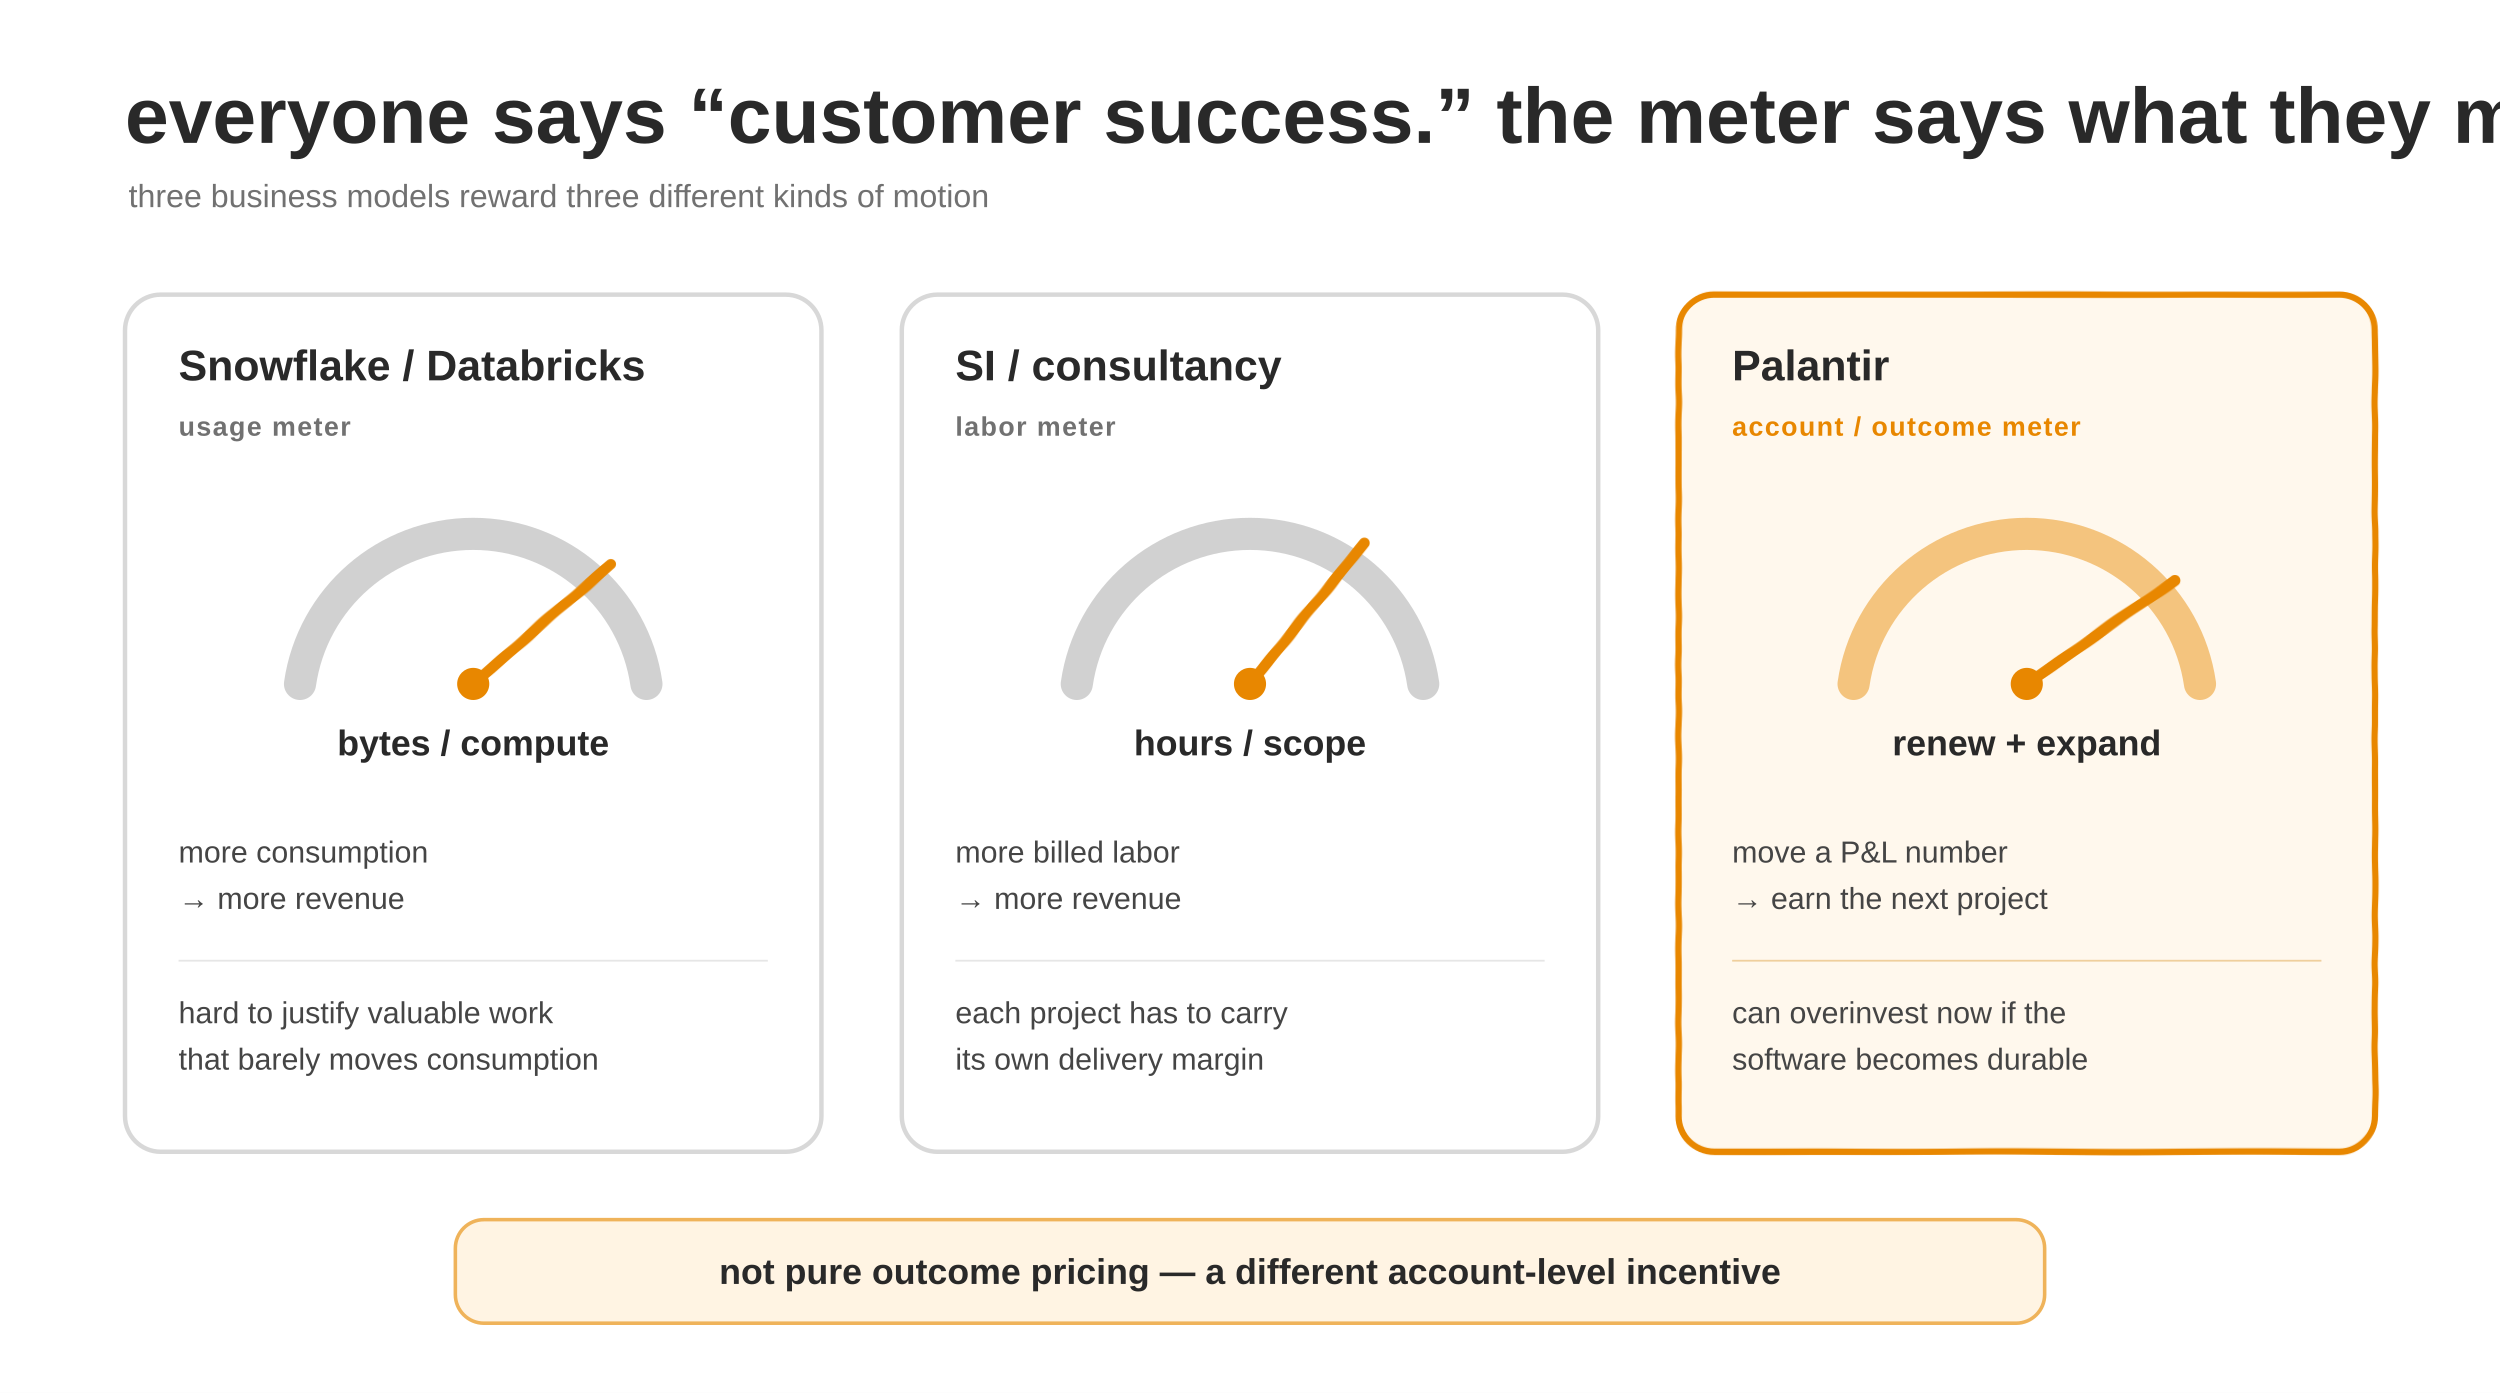
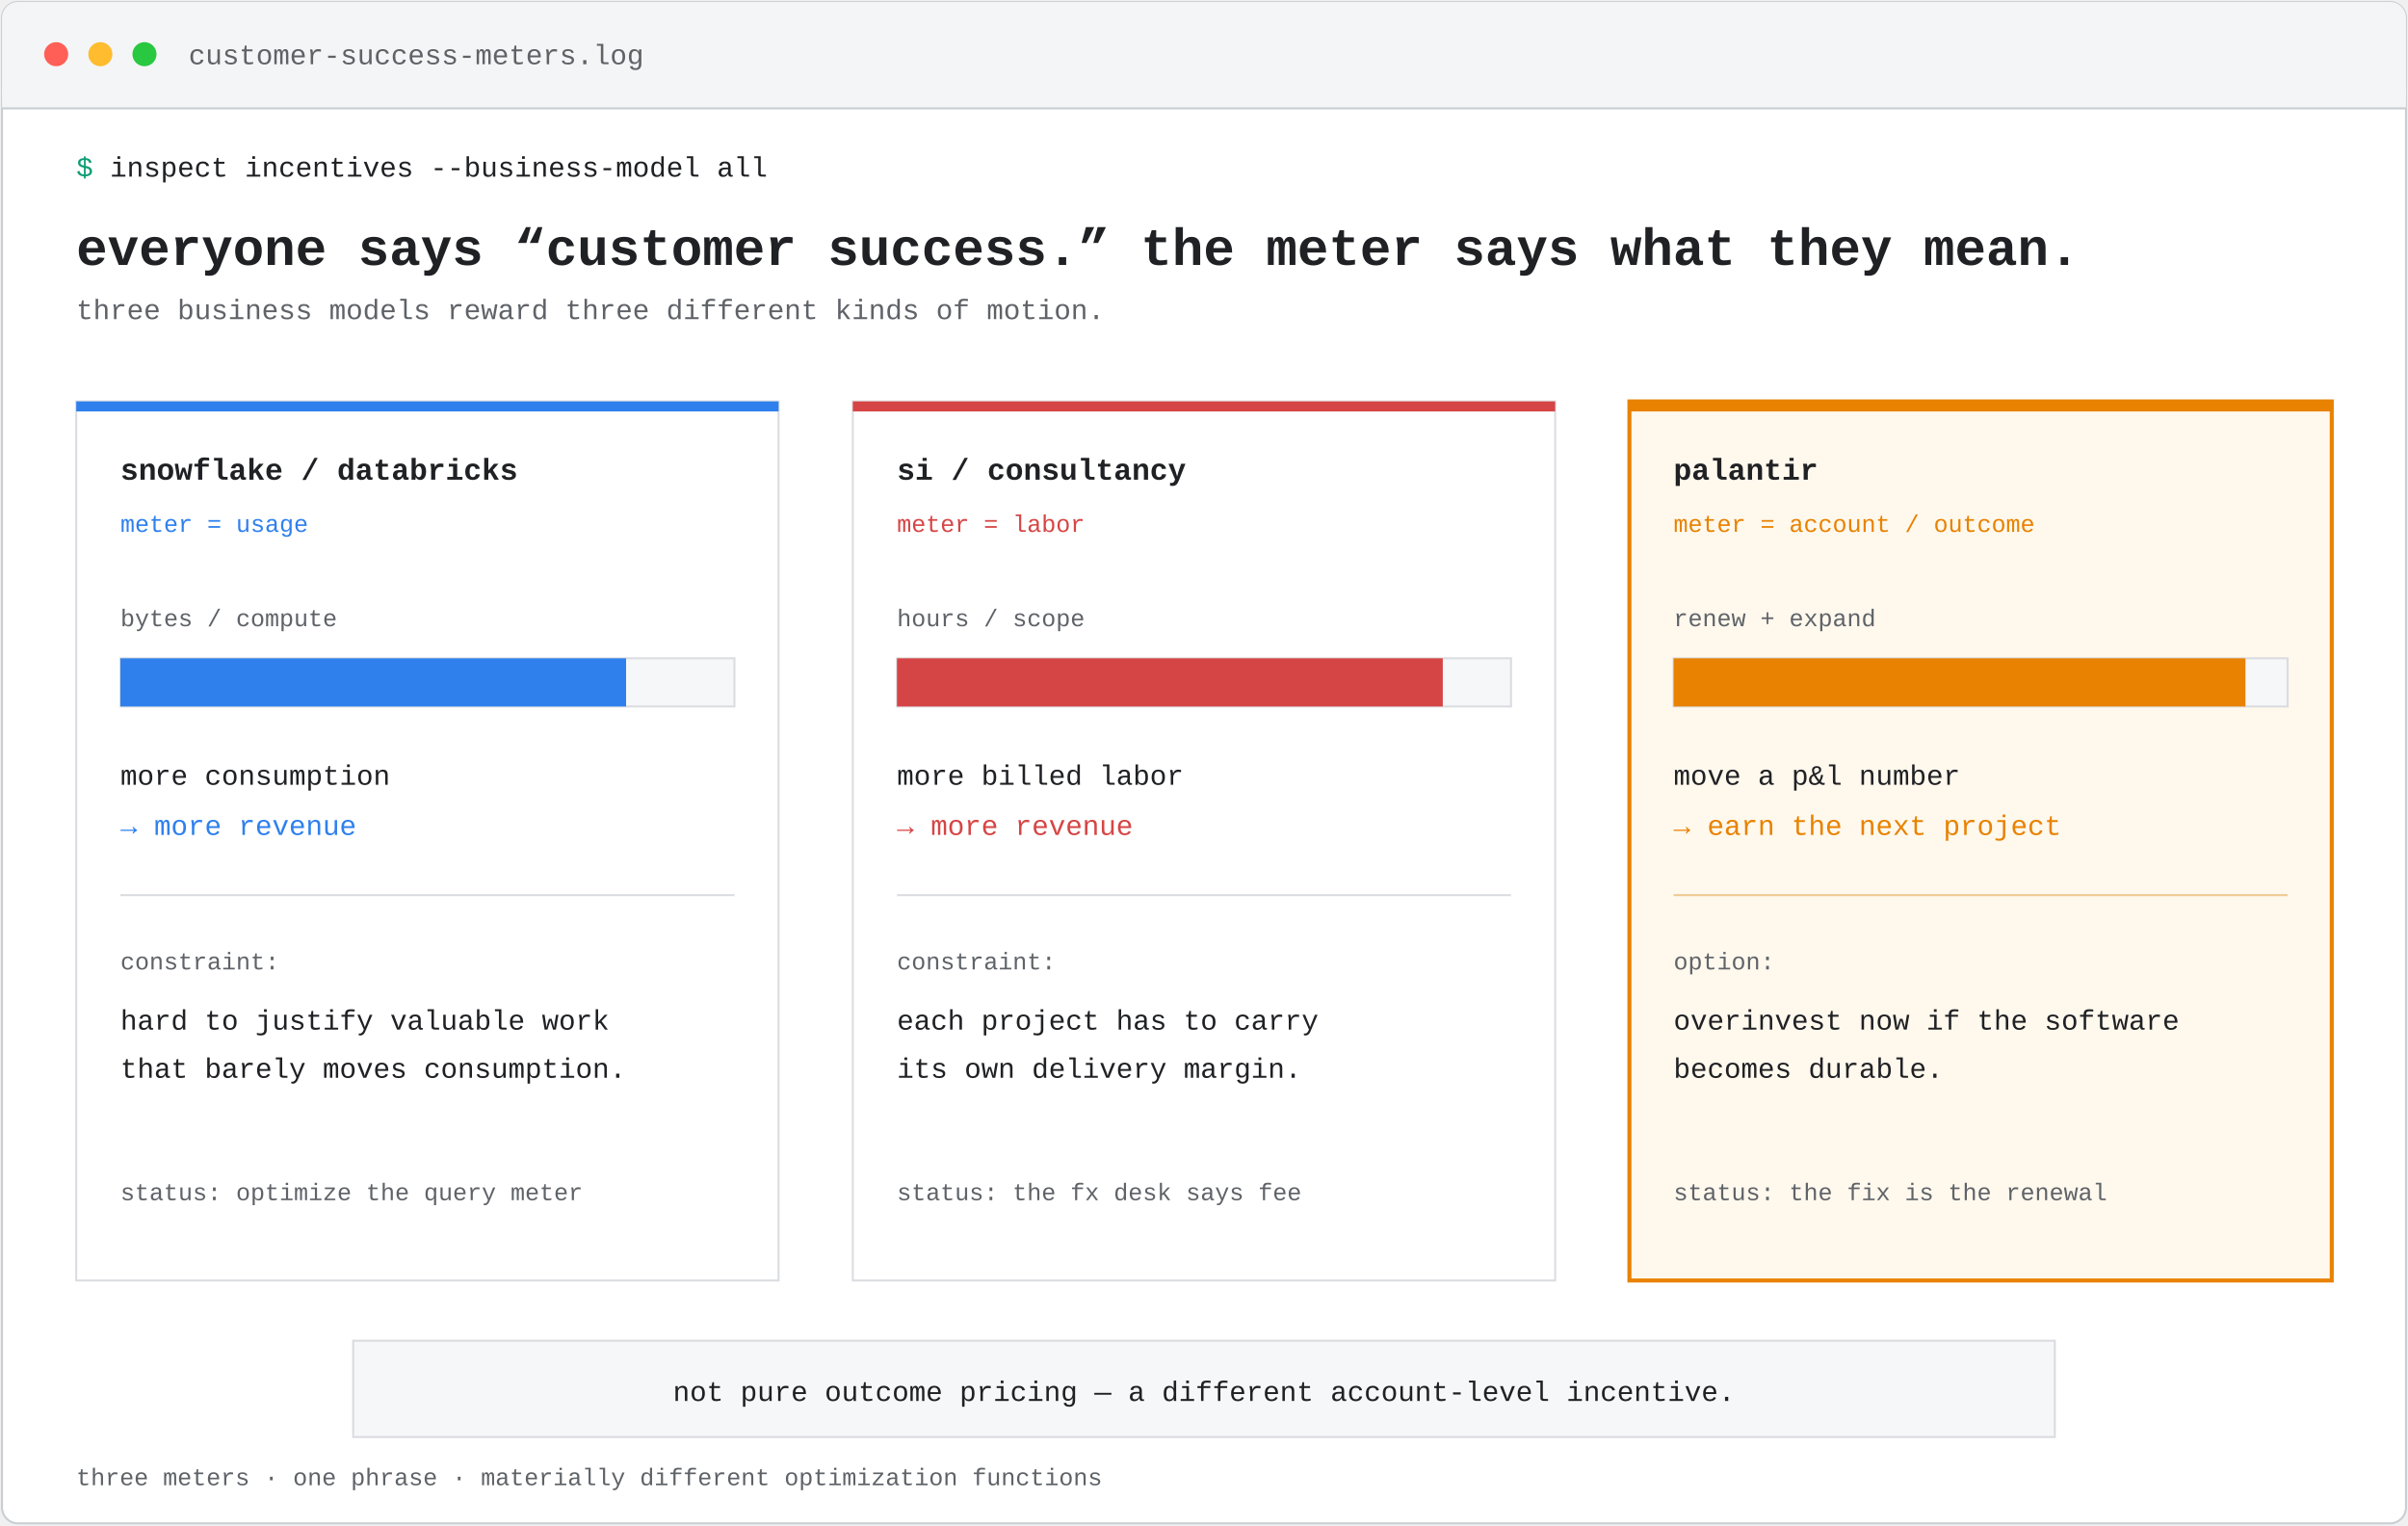
- <svg xmlns="http://www.w3.org/2000/svg" width="1400" height="780" viewBox="0 0 1400 780" role="img" aria-labelledby="title desc">
-   <defs>
-     <filter id="rough" x="-5%" y="-5%" width="110%" height="110%">
-       <feTurbulence type="fractalNoise" baseFrequency="0.014 0.075" numOctaves="1" seed="8" result="noise" />
-       <feDisplacementMap in="SourceGraphic" in2="noise" scale="1.05" />
-     </filter>
-     <style>
-       text { text-transform: lowercase !important; }
-       .bg{fill:#fff}.ink{fill:#292929}.muted{fill:#717171}.orange{fill:#e88700}
-       .title{font:700 44px 'Comic Sans MS','Bradley Hand',Arial,sans-serif}.sub{font:18px Arial,Helvetica,sans-serif}
-       .card{fill:#fff;stroke:#d8d8d8;stroke-width:2.5}.card.hot{fill:#fff8ed;stroke:#e88700;stroke-width:3.5;filter:url(#rough)}
-       .brand{font:700 24px 'Comic Sans MS','Bradley Hand',Arial,sans-serif}.meterlabel{font:700 20px Arial,Helvetica,sans-serif}.body{font:17px Arial,Helvetica,sans-serif;fill:#454545}.tag{font:700 15px Arial,Helvetica,sans-serif;letter-spacing:.8px;text-transform:uppercase}
-       .arc{fill:none;stroke:#d1d1d1;stroke-width:18;stroke-linecap:round}.arc.hot{stroke:#f4c47e}.tick{stroke:#777;stroke-width:2;stroke-linecap:round}.needle{stroke:#e88700;stroke-width:6;stroke-linecap:round;filter:url(#rough)}
-       .bottom{fill:#fff4e3;stroke:#efb35a;stroke-width:2}
-     </style>
-   </defs>
-   <rect class="bg" width="1400" height="780" />
-   <text x="70" y="80" class="title ink">everyone says “customer success.” the meter says what they mean.</text>
-   <text x="72" y="116" class="sub muted">three business models reward three different kinds of motion</text>
-   <g transform="translate(70 165)">
-     <rect width="390" height="480" rx="20" class="card" />
-     <text x="30" y="48" class="brand ink">Snowflake / Databricks</text>
-     <text x="30" y="79" class="tag muted">usage meter</text>
-     <path d="M98 218 A98 98 0 0 1 292 218" class="arc" />
-     <line x1="195" y1="218" x2="272" y2="151" class="needle" />
-     <circle cx="195" cy="218" r="9" fill="#e88700" />
-     <text x="195" y="258" text-anchor="middle" class="meterlabel ink">bytes / compute</text>
-     <text x="30" y="318" class="body">more consumption</text>
-     <text x="30" y="344" class="body">→ more revenue</text>
-     <line x1="30" y1="373" x2="360" y2="373" stroke="#e6e6e6" />
-     <text x="30" y="408" class="body">hard to justify valuable work</text>
-     <text x="30" y="434" class="body">that barely moves consumption</text>
+ <svg xmlns="http://www.w3.org/2000/svg" width="1200" height="760" viewBox="0 0 1200 760" role="img" aria-labelledby="title06 desc06">
+   <style>
+     text{font-family:ui-monospace,SFMono-Regular,Menlo,Monaco,Consolas,"Liberation Mono",monospace;fill:#202124}.muted{fill:#5f6368}.tiny{font-size:12px}.small{font-size:14px}.label{font-size:15px;font-weight:700}.head{font-size:26px;font-weight:700}.panel{fill:#fff;stroke:#dadce0}.track{fill:#f6f7f8;stroke:#dadce0}.blue{fill:#2f80ed}.green{fill:#0f9d75}.orange{fill:#e88200}.red{fill:#d64545}.purple{fill:#7b56d8}
+   </style>
+   <rect x="1" y="1" width="1198" height="758" rx="8" fill="#fff" stroke="#c9ced3" />
+   <rect x="1" y="1" width="1198" height="53" rx="8" fill="#f4f5f6" />
+   <rect x="1" y="45" width="1198" height="9" fill="#f4f5f6" />
+   <line x1="1" y1="54" x2="1199" y2="54" stroke="#c9ced3" />
+   <circle cx="28" cy="27" r="6" fill="#ff5f57" />
+   <circle cx="50" cy="27" r="6" fill="#febc2e" />
+   <circle cx="72" cy="27" r="6" fill="#28c840" />
+   <text x="94" y="32" class="small muted">customer-success-meters.log</text>
+   <text x="38" y="88" class="small">
+     <tspan fill="#0f9d75">$</tspan> inspect incentives --business-model all</text>
+   <text x="38" y="132" class="head">everyone says “customer success.” the meter says what they mean.</text>
+   <text x="38" y="159" class="small muted">three business models reward three different kinds of motion.</text>
+   <g transform="translate(38 200)">
+     <rect x="0" y="0" width="350" height="438" class="panel" />
+     <rect x="0" y="0" width="350" height="5" class="blue" />
+     <text x="22" y="39" class="label">snowflake / databricks</text>
+     <text x="22" y="65" class="tiny blue">meter = usage</text>
+     <text x="22" y="112" class="tiny muted">bytes / compute</text>
+     <rect x="22" y="128" width="306" height="24" class="track" />
+     <rect x="22" y="128" width="252" height="24" class="blue" />
+     <text x="22" y="191" class="small">more consumption</text>
+     <text x="22" y="216" class="small blue">→ more revenue</text>
+     <line x1="22" y1="246" x2="328" y2="246" stroke="#dadce0" />
+     <text x="22" y="283" class="tiny muted">constraint:</text>
+     <text x="22" y="313" class="small">hard to justify valuable work</text>
+     <text x="22" y="337" class="small">that barely moves consumption.</text>
+     <text x="22" y="398" class="tiny muted">status: optimize the query meter</text>
  </g>
-   <g transform="translate(505 165)">
-     <rect width="390" height="480" rx="20" class="card" />
-     <text x="30" y="48" class="brand ink">SI / consultancy</text>
-     <text x="30" y="79" class="tag muted">labor meter</text>
-     <path d="M98 218 A98 98 0 0 1 292 218" class="arc" />
-     <line x1="195" y1="218" x2="259" y2="139" class="needle" />
-     <circle cx="195" cy="218" r="9" fill="#e88700" />
-     <text x="195" y="258" text-anchor="middle" class="meterlabel ink">hours / scope</text>
-     <text x="30" y="318" class="body">more billed labor</text>
-     <text x="30" y="344" class="body">→ more revenue</text>
-     <line x1="30" y1="373" x2="360" y2="373" stroke="#e6e6e6" />
-     <text x="30" y="408" class="body">each project has to carry</text>
-     <text x="30" y="434" class="body">its own delivery margin</text>
+   <g transform="translate(425 200)">
+     <rect x="0" y="0" width="350" height="438" class="panel" />
+     <rect x="0" y="0" width="350" height="5" class="red" />
+     <text x="22" y="39" class="label">si / consultancy</text>
+     <text x="22" y="65" class="tiny red">meter = labor</text>
+     <text x="22" y="112" class="tiny muted">hours / scope</text>
+     <rect x="22" y="128" width="306" height="24" class="track" />
+     <rect x="22" y="128" width="272" height="24" class="red" />
+     <text x="22" y="191" class="small">more billed labor</text>
+     <text x="22" y="216" class="small red">→ more revenue</text>
+     <line x1="22" y1="246" x2="328" y2="246" stroke="#dadce0" />
+     <text x="22" y="283" class="tiny muted">constraint:</text>
+     <text x="22" y="313" class="small">each project has to carry</text>
+     <text x="22" y="337" class="small">its own delivery margin.</text>
+     <text x="22" y="398" class="tiny muted">status: the fx desk says fee</text>
  </g>
-   <g transform="translate(940 165)">
-     <rect width="390" height="480" rx="20" class="card hot" />
-     <text x="30" y="48" class="brand ink">Palantir</text>
-     <text x="30" y="79" class="tag orange">account / outcome meter</text>
-     <path d="M98 218 A98 98 0 0 1 292 218" class="arc hot" />
-     <line x1="195" y1="218" x2="278" y2="160" class="needle" />
-     <circle cx="195" cy="218" r="9" fill="#e88700" />
-     <text x="195" y="258" text-anchor="middle" class="meterlabel ink">renew + expand</text>
-     <text x="30" y="318" class="body">move a P&amp;L number</text>
-     <text x="30" y="344" class="body">→ earn the next project</text>
-     <line x1="30" y1="373" x2="360" y2="373" stroke="#efcf9d" />
-     <text x="30" y="408" class="body">can overinvest now if the</text>
-     <text x="30" y="434" class="body">software becomes durable</text>
+   <g transform="translate(812 200)">
+     <rect x="0" y="0" width="350" height="438" fill="#fff8ed" stroke="#e88200" stroke-width="2" />
+     <rect x="0" y="0" width="350" height="5" class="orange" />
+     <text x="22" y="39" class="label">palantir</text>
+     <text x="22" y="65" class="tiny orange">meter = account / outcome</text>
+     <text x="22" y="112" class="tiny muted">renew + expand</text>
+     <rect x="22" y="128" width="306" height="24" class="track" />
+     <rect x="22" y="128" width="285" height="24" class="orange" />
+     <text x="22" y="191" class="small">move a p&amp;l number</text>
+     <text x="22" y="216" class="small orange">→ earn the next project</text>
+     <line x1="22" y1="246" x2="328" y2="246" stroke="#efc992" />
+     <text x="22" y="283" class="tiny muted">option:</text>
+     <text x="22" y="313" class="small">overinvest now if the software</text>
+     <text x="22" y="337" class="small">becomes durable.</text>
+     <text x="22" y="398" class="tiny muted">status: the fix is the renewal</text>
  </g>
-   <rect x="255" y="683" width="890" height="58" rx="16" class="bottom" />
-   <text x="700" y="719" text-anchor="middle" class="meterlabel ink">not pure outcome pricing — a different account-level incentive</text>
+   <rect x="176" y="668" width="848" height="48" fill="#f6f7f8" stroke="#dadce0" />
+   <text x="600" y="698" text-anchor="middle" class="small">not pure outcome pricing — a different account-level incentive.</text>
+   <text x="38" y="740" class="tiny muted">three meters · one phrase · materially different optimization functions</text>
</svg>
